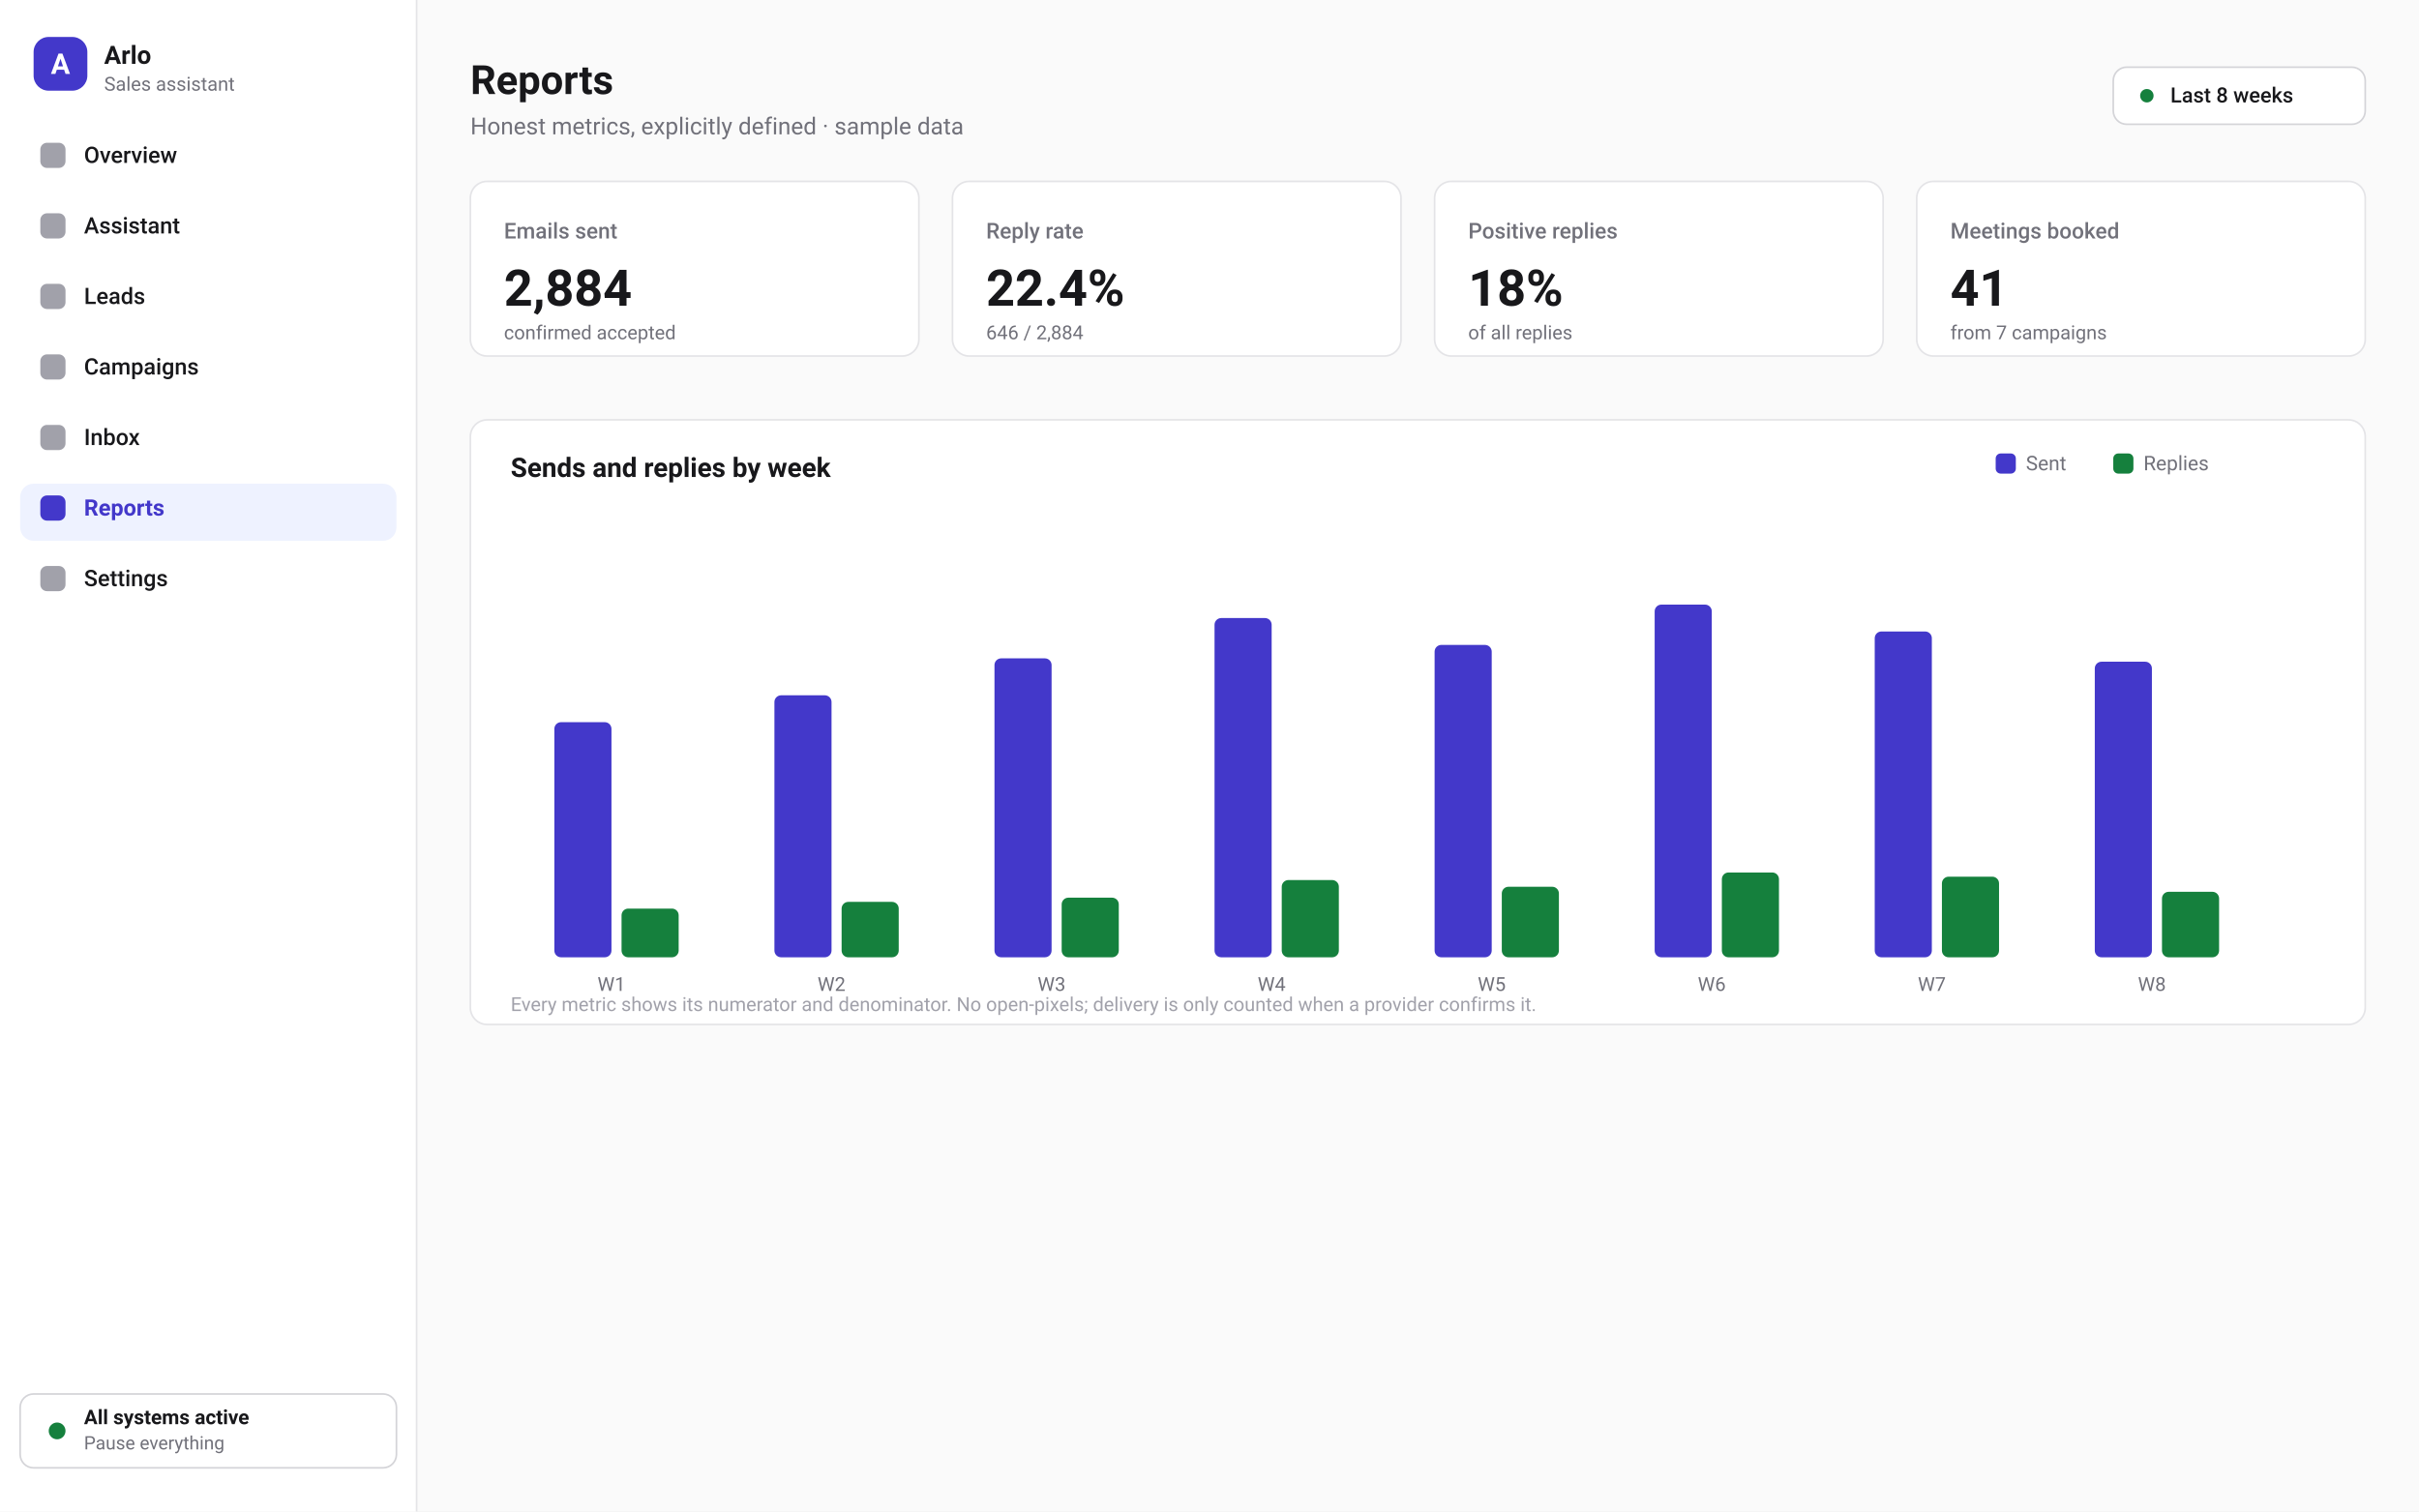
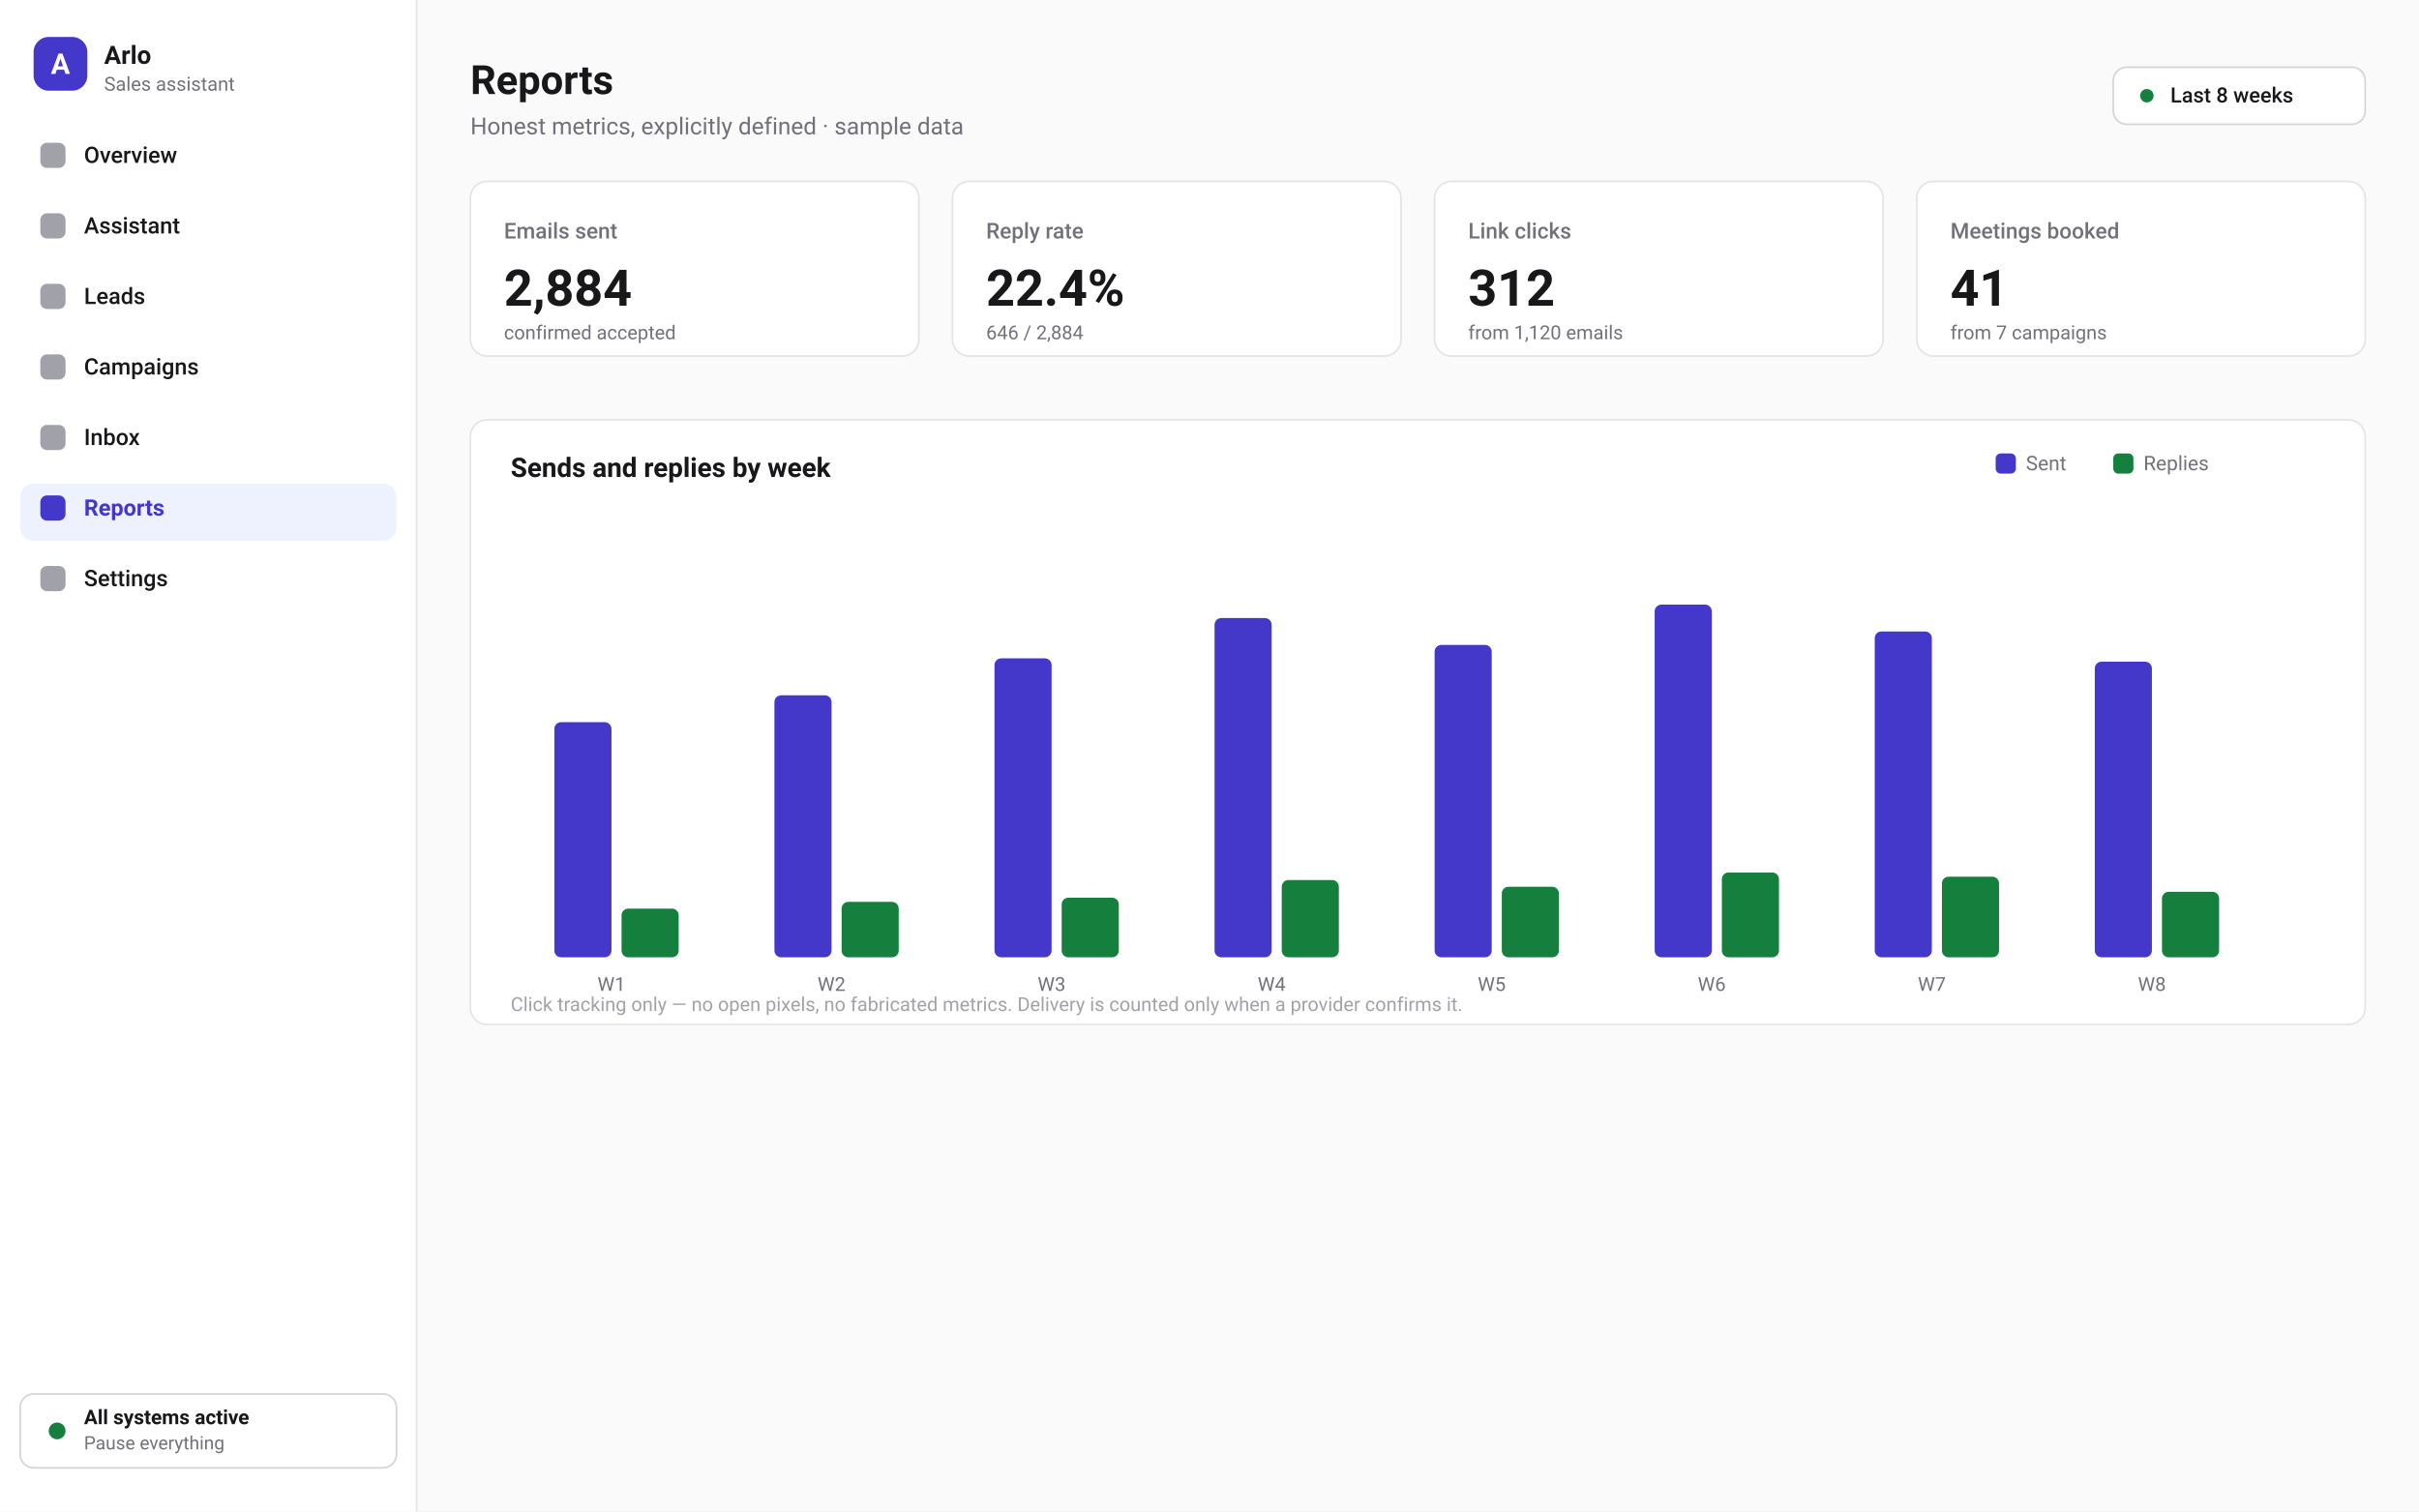
<svg xmlns="http://www.w3.org/2000/svg" width="1440" height="900" viewBox="0 0 1440 900" font-family="-apple-system, BlinkMacSystemFont, 'Segoe UI', Roboto, Helvetica, Arial, sans-serif">
  <rect width="1440" height="900" fill="#fafafa" />
  <rect x="0" y="0" width="248" height="900" rx="0" ry="0" fill="#ffffff" stroke="none" stroke-width="1" />
  <line x1="248" y1="0" x2="248" y2="900" stroke="#e4e4e7" stroke-width="1" />
  <rect x="20" y="22" width="32" height="32" rx="9" ry="9" fill="#4338ca" stroke="none" stroke-width="1" />
  <text x="36" y="44" font-family="-apple-system, BlinkMacSystemFont, 'Segoe UI', Roboto, Helvetica, Arial, sans-serif" font-size="17" font-weight="700" fill="#fff" text-anchor="middle" opacity="1">A</text>
  <text x="62" y="38" font-family="-apple-system, BlinkMacSystemFont, 'Segoe UI', Roboto, Helvetica, Arial, sans-serif" font-size="15" font-weight="700" fill="#18181b" text-anchor="start" opacity="1">Arlo</text>
  <text x="62" y="54" font-family="-apple-system, BlinkMacSystemFont, 'Segoe UI', Roboto, Helvetica, Arial, sans-serif" font-size="11.5" font-weight="400" fill="#71717a" text-anchor="start" opacity="1">Sales assistant</text>
  <rect x="24" y="85" width="15" height="15" rx="4" ry="4" fill="#a1a1aa" stroke="none" stroke-width="1" />
  <text x="50" y="97" font-family="-apple-system, BlinkMacSystemFont, 'Segoe UI', Roboto, Helvetica, Arial, sans-serif" font-size="13.5" font-weight="500" fill="#18181b" text-anchor="start" opacity="1">Overview</text>
  <rect x="24" y="127" width="15" height="15" rx="4" ry="4" fill="#a1a1aa" stroke="none" stroke-width="1" />
  <text x="50" y="139" font-family="-apple-system, BlinkMacSystemFont, 'Segoe UI', Roboto, Helvetica, Arial, sans-serif" font-size="13.5" font-weight="500" fill="#18181b" text-anchor="start" opacity="1">Assistant</text>
  <rect x="24" y="169" width="15" height="15" rx="4" ry="4" fill="#a1a1aa" stroke="none" stroke-width="1" />
  <text x="50" y="181" font-family="-apple-system, BlinkMacSystemFont, 'Segoe UI', Roboto, Helvetica, Arial, sans-serif" font-size="13.5" font-weight="500" fill="#18181b" text-anchor="start" opacity="1">Leads</text>
  <rect x="24" y="211" width="15" height="15" rx="4" ry="4" fill="#a1a1aa" stroke="none" stroke-width="1" />
  <text x="50" y="223" font-family="-apple-system, BlinkMacSystemFont, 'Segoe UI', Roboto, Helvetica, Arial, sans-serif" font-size="13.5" font-weight="500" fill="#18181b" text-anchor="start" opacity="1">Campaigns</text>
  <rect x="24" y="253" width="15" height="15" rx="4" ry="4" fill="#a1a1aa" stroke="none" stroke-width="1" />
  <text x="50" y="265" font-family="-apple-system, BlinkMacSystemFont, 'Segoe UI', Roboto, Helvetica, Arial, sans-serif" font-size="13.5" font-weight="500" fill="#18181b" text-anchor="start" opacity="1">Inbox</text>
  <rect x="12" y="288" width="224" height="34" rx="8" ry="8" fill="#eef2ff" stroke="none" stroke-width="1" />
  <rect x="24" y="295" width="15" height="15" rx="4" ry="4" fill="#4338ca" stroke="none" stroke-width="1" />
  <text x="50" y="307" font-family="-apple-system, BlinkMacSystemFont, 'Segoe UI', Roboto, Helvetica, Arial, sans-serif" font-size="13.5" font-weight="600" fill="#4338ca" text-anchor="start" opacity="1">Reports</text>
  <rect x="24" y="337" width="15" height="15" rx="4" ry="4" fill="#a1a1aa" stroke="none" stroke-width="1" />
  <text x="50" y="349" font-family="-apple-system, BlinkMacSystemFont, 'Segoe UI', Roboto, Helvetica, Arial, sans-serif" font-size="13.5" font-weight="500" fill="#18181b" text-anchor="start" opacity="1">Settings</text>
  <rect x="12" y="830" width="224" height="44" rx="8" ry="8" fill="#ffffff" stroke="#d4d4d8" stroke-width="1" />
  <circle cx="34" cy="852" r="5" fill="#15803d" />
  <text x="50" y="848" font-family="-apple-system, BlinkMacSystemFont, 'Segoe UI', Roboto, Helvetica, Arial, sans-serif" font-size="12" font-weight="600" fill="#18181b" text-anchor="start" opacity="1">All systems active</text>
  <text x="50" y="863" font-family="-apple-system, BlinkMacSystemFont, 'Segoe UI', Roboto, Helvetica, Arial, sans-serif" font-size="11" font-weight="400" fill="#71717a" text-anchor="start" opacity="1">Pause everything</text>
  <text x="280" y="56" font-family="-apple-system, BlinkMacSystemFont, 'Segoe UI', Roboto, Helvetica, Arial, sans-serif" font-size="24" font-weight="700" fill="#18181b" text-anchor="start" opacity="1">Reports</text>
  <text x="280" y="80" font-family="-apple-system, BlinkMacSystemFont, 'Segoe UI', Roboto, Helvetica, Arial, sans-serif" font-size="14" font-weight="400" fill="#71717a" text-anchor="start" opacity="1">Honest metrics, explicitly defined · sample data</text>
  <rect x="1258" y="40" width="150" height="34" rx="8" ry="8" fill="#ffffff" stroke="#d4d4d8" stroke-width="1" />
  <circle cx="1278" cy="57" r="4" fill="#15803d" />
  <text x="1292" y="61" font-family="-apple-system, BlinkMacSystemFont, 'Segoe UI', Roboto, Helvetica, Arial, sans-serif" font-size="12.5" font-weight="500" fill="#18181b" text-anchor="start" opacity="1">Last 8 weeks</text>
  <rect x="280" y="108" width="267" height="104" rx="10" ry="10" fill="#ffffff" stroke="#e4e4e7" stroke-width="1" />
  <text x="300" y="142" font-family="-apple-system, BlinkMacSystemFont, 'Segoe UI', Roboto, Helvetica, Arial, sans-serif" font-size="13" font-weight="500" fill="#71717a" text-anchor="start" opacity="1">Emails sent</text>
  <text x="300" y="182" font-family="-apple-system, BlinkMacSystemFont, 'Segoe UI', Roboto, Helvetica, Arial, sans-serif" font-size="30" font-weight="700" fill="#18181b" text-anchor="start" opacity="1">2,884</text>
  <text x="300" y="202" font-family="-apple-system, BlinkMacSystemFont, 'Segoe UI', Roboto, Helvetica, Arial, sans-serif" font-size="11.5" font-weight="400" fill="#71717a" text-anchor="start" opacity="1">confirmed accepted</text>
  <rect x="567" y="108" width="267" height="104" rx="10" ry="10" fill="#ffffff" stroke="#e4e4e7" stroke-width="1" />
  <text x="587" y="142" font-family="-apple-system, BlinkMacSystemFont, 'Segoe UI', Roboto, Helvetica, Arial, sans-serif" font-size="13" font-weight="500" fill="#71717a" text-anchor="start" opacity="1">Reply rate</text>
  <text x="587" y="182" font-family="-apple-system, BlinkMacSystemFont, 'Segoe UI', Roboto, Helvetica, Arial, sans-serif" font-size="30" font-weight="700" fill="#18181b" text-anchor="start" opacity="1">22.4%</text>
  <text x="587" y="202" font-family="-apple-system, BlinkMacSystemFont, 'Segoe UI', Roboto, Helvetica, Arial, sans-serif" font-size="11.5" font-weight="400" fill="#71717a" text-anchor="start" opacity="1">646 / 2,884</text>
  <rect x="854" y="108" width="267" height="104" rx="10" ry="10" fill="#ffffff" stroke="#e4e4e7" stroke-width="1" />
-   <text x="874" y="142" font-family="-apple-system, BlinkMacSystemFont, 'Segoe UI', Roboto, Helvetica, Arial, sans-serif" font-size="13" font-weight="500" fill="#71717a" text-anchor="start" opacity="1">Positive replies</text>
-   <text x="874" y="182" font-family="-apple-system, BlinkMacSystemFont, 'Segoe UI', Roboto, Helvetica, Arial, sans-serif" font-size="30" font-weight="700" fill="#18181b" text-anchor="start" opacity="1">18%</text>
-   <text x="874" y="202" font-family="-apple-system, BlinkMacSystemFont, 'Segoe UI', Roboto, Helvetica, Arial, sans-serif" font-size="11.5" font-weight="400" fill="#71717a" text-anchor="start" opacity="1">of all replies</text>
+   <text x="874" y="142" font-family="-apple-system, BlinkMacSystemFont, 'Segoe UI', Roboto, Helvetica, Arial, sans-serif" font-size="13" font-weight="500" fill="#71717a" text-anchor="start" opacity="1">Link clicks</text>
+   <text x="874" y="182" font-family="-apple-system, BlinkMacSystemFont, 'Segoe UI', Roboto, Helvetica, Arial, sans-serif" font-size="30" font-weight="700" fill="#18181b" text-anchor="start" opacity="1">312</text>
+   <text x="874" y="202" font-family="-apple-system, BlinkMacSystemFont, 'Segoe UI', Roboto, Helvetica, Arial, sans-serif" font-size="11.5" font-weight="400" fill="#71717a" text-anchor="start" opacity="1">from 1,120 emails</text>
  <rect x="1141" y="108" width="267" height="104" rx="10" ry="10" fill="#ffffff" stroke="#e4e4e7" stroke-width="1" />
  <text x="1161" y="142" font-family="-apple-system, BlinkMacSystemFont, 'Segoe UI', Roboto, Helvetica, Arial, sans-serif" font-size="13" font-weight="500" fill="#71717a" text-anchor="start" opacity="1">Meetings booked</text>
  <text x="1161" y="182" font-family="-apple-system, BlinkMacSystemFont, 'Segoe UI', Roboto, Helvetica, Arial, sans-serif" font-size="30" font-weight="700" fill="#18181b" text-anchor="start" opacity="1">41</text>
  <text x="1161" y="202" font-family="-apple-system, BlinkMacSystemFont, 'Segoe UI', Roboto, Helvetica, Arial, sans-serif" font-size="11.5" font-weight="400" fill="#71717a" text-anchor="start" opacity="1">from 7 campaigns</text>
  <rect x="280" y="250" width="1128" height="360" rx="10" ry="10" fill="#ffffff" stroke="#e4e4e7" stroke-width="1" />
  <text x="304" y="284" font-family="-apple-system, BlinkMacSystemFont, 'Segoe UI', Roboto, Helvetica, Arial, sans-serif" font-size="16" font-weight="700" fill="#18181b" text-anchor="start" opacity="1">Sends and replies by week</text>
  <rect x="1188" y="270" width="12" height="12" rx="3" fill="#4338ca" />
  <text x="1206" y="280" font-family="-apple-system, BlinkMacSystemFont, 'Segoe UI', Roboto, Helvetica, Arial, sans-serif" font-size="12" font-weight="400" fill="#71717a" text-anchor="start" opacity="1">Sent</text>
  <rect x="1258" y="270" width="12" height="12" rx="3" fill="#15803d" />
  <text x="1276" y="280" font-family="-apple-system, BlinkMacSystemFont, 'Segoe UI', Roboto, Helvetica, Arial, sans-serif" font-size="12" font-weight="400" fill="#71717a" text-anchor="start" opacity="1">Replies</text>
  <rect x="330" y="430" width="34" height="140" rx="4" ry="4" fill="#4338ca" stroke="none" stroke-width="1" />
  <rect x="370" y="541" width="34" height="29" rx="4" ry="4" fill="#15803d" stroke="none" stroke-width="1" />
  <text x="364" y="590" font-family="-apple-system, BlinkMacSystemFont, 'Segoe UI', Roboto, Helvetica, Arial, sans-serif" font-size="11.5" font-weight="400" fill="#71717a" text-anchor="middle" opacity="1">W1</text>
  <rect x="461" y="414" width="34" height="156" rx="4" ry="4" fill="#4338ca" stroke="none" stroke-width="1" />
  <rect x="501" y="537" width="34" height="33" rx="4" ry="4" fill="#15803d" stroke="none" stroke-width="1" />
  <text x="495" y="590" font-family="-apple-system, BlinkMacSystemFont, 'Segoe UI', Roboto, Helvetica, Arial, sans-serif" font-size="11.5" font-weight="400" fill="#71717a" text-anchor="middle" opacity="1">W2</text>
  <rect x="592" y="392" width="34" height="178" rx="4" ry="4" fill="#4338ca" stroke="none" stroke-width="1" />
  <rect x="632" y="534.5" width="34" height="35.5" rx="4" ry="4" fill="#15803d" stroke="none" stroke-width="1" />
  <text x="626" y="590" font-family="-apple-system, BlinkMacSystemFont, 'Segoe UI', Roboto, Helvetica, Arial, sans-serif" font-size="11.5" font-weight="400" fill="#71717a" text-anchor="middle" opacity="1">W3</text>
  <rect x="723" y="368" width="34" height="202" rx="4" ry="4" fill="#4338ca" stroke="none" stroke-width="1" />
  <rect x="763" y="524" width="34" height="46" rx="4" ry="4" fill="#15803d" stroke="none" stroke-width="1" />
  <text x="757" y="590" font-family="-apple-system, BlinkMacSystemFont, 'Segoe UI', Roboto, Helvetica, Arial, sans-serif" font-size="11.5" font-weight="400" fill="#71717a" text-anchor="middle" opacity="1">W4</text>
  <rect x="854" y="384" width="34" height="186" rx="4" ry="4" fill="#4338ca" stroke="none" stroke-width="1" />
  <rect x="894" y="528" width="34" height="42" rx="4" ry="4" fill="#15803d" stroke="none" stroke-width="1" />
  <text x="888" y="590" font-family="-apple-system, BlinkMacSystemFont, 'Segoe UI', Roboto, Helvetica, Arial, sans-serif" font-size="11.5" font-weight="400" fill="#71717a" text-anchor="middle" opacity="1">W5</text>
  <rect x="985" y="360" width="34" height="210" rx="4" ry="4" fill="#4338ca" stroke="none" stroke-width="1" />
  <rect x="1025" y="519.5" width="34" height="50.5" rx="4" ry="4" fill="#15803d" stroke="none" stroke-width="1" />
  <text x="1019" y="590" font-family="-apple-system, BlinkMacSystemFont, 'Segoe UI', Roboto, Helvetica, Arial, sans-serif" font-size="11.5" font-weight="400" fill="#71717a" text-anchor="middle" opacity="1">W6</text>
  <rect x="1116" y="376" width="34" height="194" rx="4" ry="4" fill="#4338ca" stroke="none" stroke-width="1" />
  <rect x="1156" y="522" width="34" height="48" rx="4" ry="4" fill="#15803d" stroke="none" stroke-width="1" />
  <text x="1150" y="590" font-family="-apple-system, BlinkMacSystemFont, 'Segoe UI', Roboto, Helvetica, Arial, sans-serif" font-size="11.5" font-weight="400" fill="#71717a" text-anchor="middle" opacity="1">W7</text>
  <rect x="1247" y="394" width="34" height="176" rx="4" ry="4" fill="#4338ca" stroke="none" stroke-width="1" />
  <rect x="1287" y="531" width="34" height="39" rx="4" ry="4" fill="#15803d" stroke="none" stroke-width="1" />
  <text x="1281" y="590" font-family="-apple-system, BlinkMacSystemFont, 'Segoe UI', Roboto, Helvetica, Arial, sans-serif" font-size="11.5" font-weight="400" fill="#71717a" text-anchor="middle" opacity="1">W8</text>
-   <text x="304" y="602" font-family="-apple-system, BlinkMacSystemFont, 'Segoe UI', Roboto, Helvetica, Arial, sans-serif" font-size="11.5" font-weight="400" fill="#a1a1aa" text-anchor="start" opacity="1">Every metric shows its numerator and denominator. No open-pixels; delivery is only counted when a provider confirms it.</text>
+   <text x="304" y="602" font-family="-apple-system, BlinkMacSystemFont, 'Segoe UI', Roboto, Helvetica, Arial, sans-serif" font-size="11.5" font-weight="400" fill="#a1a1aa" text-anchor="start" opacity="1">Click tracking only — no open pixels, no fabricated metrics. Delivery is counted only when a provider confirms it.</text>
</svg>
